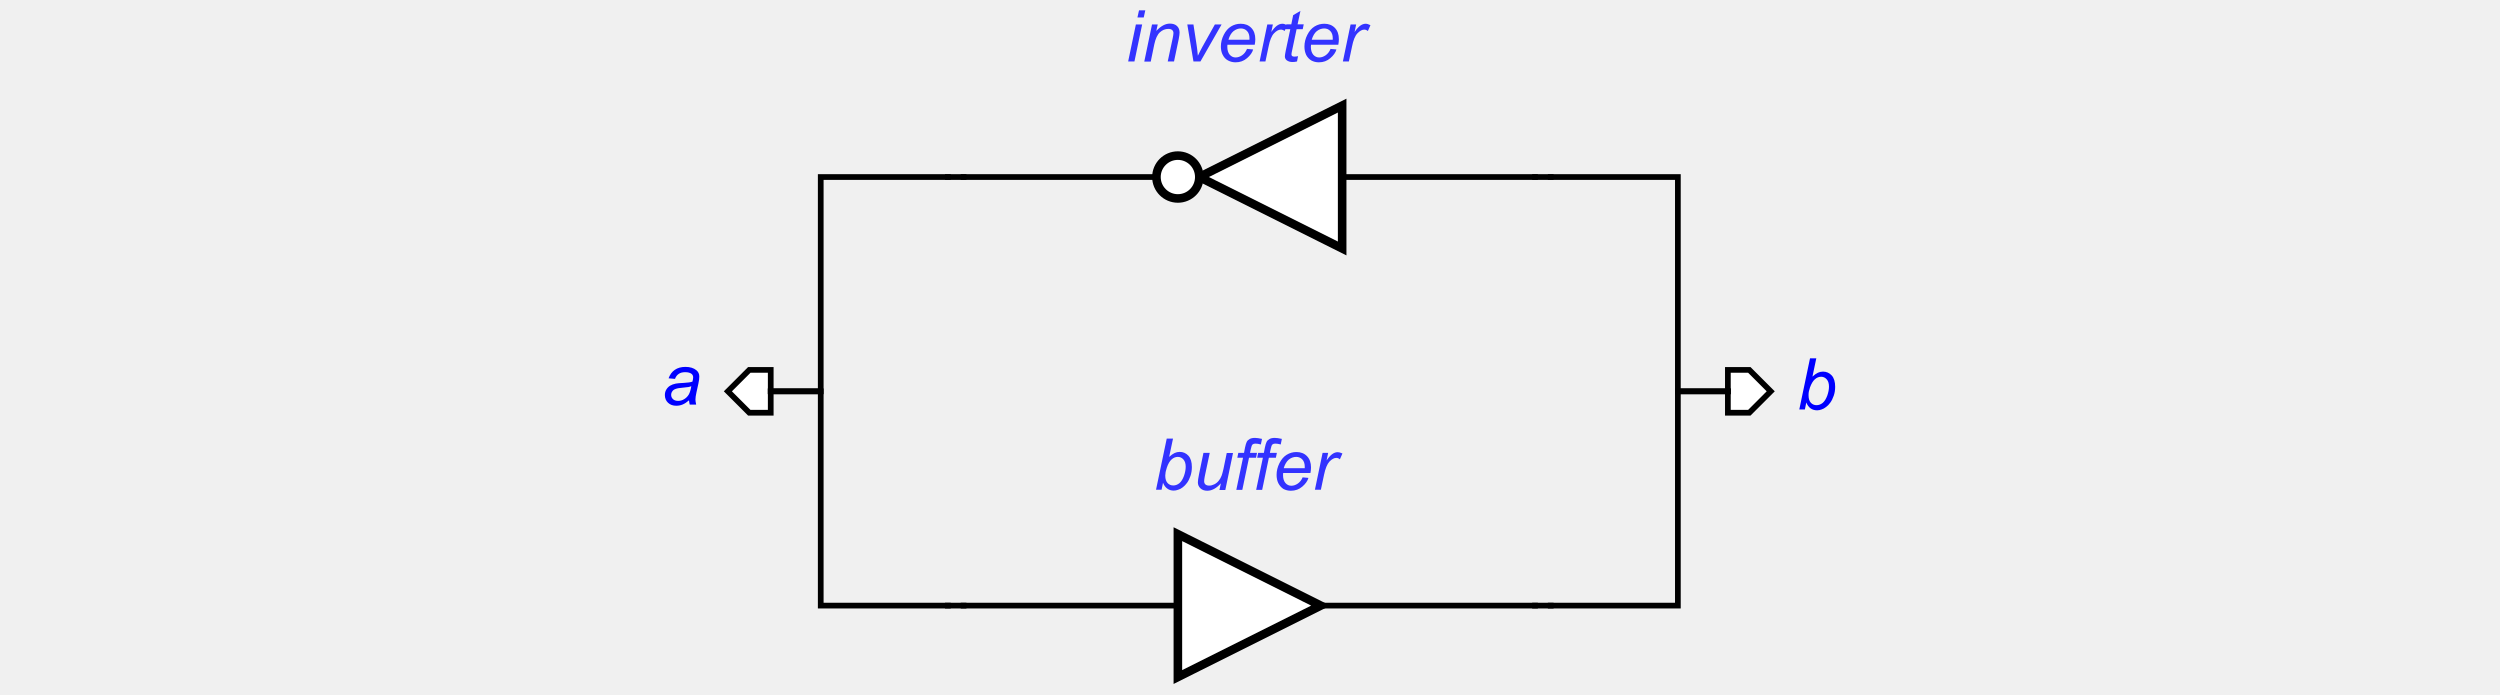
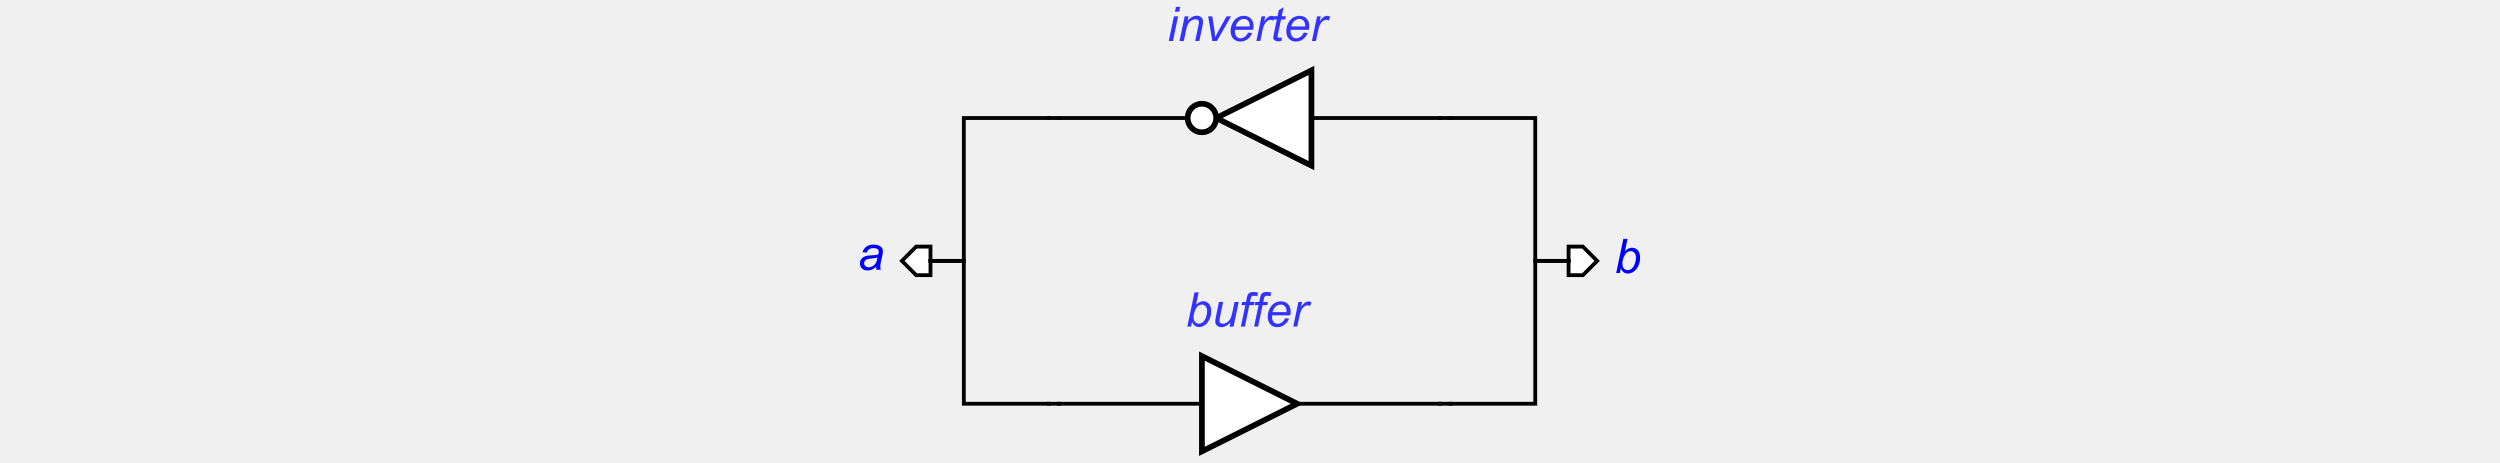
- <svg xmlns="http://www.w3.org/2000/svg" font-size="12" font-style="normal" font-weight="normal" height="243" stroke-miterlimit="10" width="875" id="svg2" version="1.1" style="font-style:normal;font-weight:normal;font-size:12px;font-family:Dialog;color-interpolation:auto;fill:#000000;fill-opacity:1;stroke:#000000;stroke-width:1;stroke-linecap:square;stroke-linejoin:miter;stroke-miterlimit:10;stroke-dasharray:none;stroke-dashoffset:0;stroke-opacity:1;color-rendering:auto;image-rendering:auto;shape-rendering:auto;text-rendering:auto">
+ <svg xmlns="http://www.w3.org/2000/svg" font-size="12" font-style="normal" font-weight="normal" height="243" stroke-miterlimit="10" width="1312.5" id="svg2" version="1.1" style="font-style:normal;font-weight:normal;font-size:12px;font-family:Dialog;color-interpolation:auto;fill:#000000;fill-opacity:1;stroke:#000000;stroke-width:1;stroke-linecap:square;stroke-linejoin:miter;stroke-miterlimit:10;stroke-dasharray:none;stroke-dashoffset:0;stroke-opacity:1;color-rendering:auto;image-rendering:auto;shape-rendering:auto;text-rendering:auto">
  <defs id="genericDefs" />
-   <g id="g5" transform="translate(227.6941,-1.683326)">
+   <g id="g5" transform="translate(446.4441,-1.683326)">
    <g transform="matrix(50,0,0,50,209.5609,213.6448)" id="g7" style="fill:#ffffff;stroke:#ffffff;stroke-width:0.06">
      <path d="m -0.5,-0.5 0,1 1,-0.5 z" id="path9" style="stroke:none" />
    </g>
    <g transform="matrix(50,0,0,50,209.5609,213.6448)" id="g11" style="stroke-width:0.06">
      <path d="m -0.5,-0.5 0,1 1,-0.5 z" id="path13" style="fill:none" />
      <line x1="0.5" x2="2" y1="0" y2="0" id="line15" style="fill:none;stroke-width:0.04" />
      <line x1="-0.5" x2="-2" y1="0" y2="0" id="line17" style="fill:none;stroke-width:0.04" />
    </g>
    <g font-size="0.5" font-style="italic" transform="matrix(50,0,0,50,209.5609,213.6448)" id="g19" style="font-style:italic;font-size:0.5px;font-family:sans-serif;fill:#3333ff;stroke:#3333ff;stroke-width:0.04">
      <path d="m -0.653,-0.811 0.075,-0.358 0.044,0 -0.027,0.128 q 0.021,-0.019 0.038,-0.027 0.017,-0.008 0.036,-0.008 0.036,0 0.061,0.027 0.024,0.027 0.024,0.079 0,0.034 -0.01,0.063 -0.01,0.029 -0.024,0.048 -0.014,0.019 -0.03,0.031 -0.015,0.012 -0.032,0.017 -0.016,0.006 -0.031,0.006 -0.026,0 -0.045,-0.014 -0.019,-0.013 -0.03,-0.041 l -0.01,0.049 -0.039,0 z m 0.065,-0.106 -2e-4,0.008 q 0,0.033 0.016,0.051 0.016,0.017 0.04,0.017 0.023,0 0.043,-0.016 0.019,-0.016 0.032,-0.051 0.012,-0.035 0.012,-0.064 0,-0.033 -0.016,-0.051 -0.016,-0.018 -0.039,-0.018 -0.024,0 -0.044,0.018 -0.02,0.018 -0.033,0.057 -0.01,0.029 -0.01,0.048 z m 0.39,0.06 q -0.047,0.053 -0.096,0.053 -0.03,0 -0.048,-0.017 -0.018,-0.017 -0.018,-0.042 0,-0.016 0.008,-0.056 l 0.031,-0.15 0.044,0 -0.035,0.166 q -0.004,0.021 -0.004,0.032 0,0.015 0.009,0.023 0.009,0.008 0.026,0.008 0.018,0 0.036,-0.009 0.018,-0.009 0.03,-0.024 0.013,-0.015 0.021,-0.036 0.005,-0.013 0.013,-0.047 l 0.023,-0.112 0.044,0 -0.054,0.259 -0.041,0 0.01,-0.047 z m 0.107,0.047 0.047,-0.225 -0.04,0 0.007,-0.034 0.04,0 0.007,-0.037 q 0.006,-0.028 0.012,-0.04 0.006,-0.012 0.02,-0.02 0.014,-0.008 0.038,-0.008 0.017,0 0.049,0.007 l -0.008,0.039 q -0.022,-0.006 -0.038,-0.006 -0.013,0 -0.02,0.006 -0.007,0.006 -0.012,0.031 l -0.006,0.028 0.049,0 -0.007,0.034 -0.049,0 -0.047,0.225 -0.044,0 z m 0.139,0 0.047,-0.225 -0.04,0 0.007,-0.034 0.04,0 0.007,-0.037 q 0.006,-0.028 0.012,-0.04 0.006,-0.012 0.02,-0.02 0.014,-0.008 0.038,-0.008 0.017,0 0.049,0.007 l -0.008,0.039 q -0.022,-0.006 -0.038,-0.006 -0.013,0 -0.02,0.006 -0.007,0.006 -0.012,0.031 l -0.006,0.028 0.049,0 -0.007,0.034 -0.049,0 -0.047,0.225 -0.044,0 z m 0.323,-0.088 0.043,0.004 q -0.009,0.032 -0.043,0.061 -0.033,0.029 -0.08,0.029 -0.029,0 -0.053,-0.013 Q 0.216,-0.832 0.203,-0.857 0.191,-0.882 0.191,-0.915 q 0,-0.042 0.02,-0.082 0.02,-0.04 0.051,-0.059 0.031,-0.019 0.068,-0.019 0.046,0 0.074,0.029 0.028,0.029 0.028,0.079 0,0.019 -0.004,0.039 l -0.191,0 q -9e-4,0.008 -9e-4,0.014 0,0.036 0.017,0.056 0.017,0.019 0.041,0.019 0.023,0 0.045,-0.015 0.022,-0.015 0.034,-0.043 z m -0.128,-0.064 0.145,0 q 2e-4,-0.007 2e-4,-0.01 0,-0.033 -0.017,-0.051 -0.017,-0.018 -0.043,-0.018 -0.028,0 -0.052,0.019 -0.023,0.02 -0.035,0.059 z m 0.216,0.152 0.054,-0.259 0.039,0 -0.011,0.053 q 0.02,-0.03 0.039,-0.044 0.019,-0.014 0.039,-0.014 0.013,0 0.033,0.009 l -0.018,0.041 Q 0.623,-1.034 0.609,-1.034 q -0.023,0 -0.048,0.026 -0.024,0.026 -0.038,0.093 l -0.022,0.104 -0.042,0 z" id="path21" style="stroke:none" />
    </g>
    <g font-size="0.5" font-style="italic" transform="matrix(-50,0,0,-50,217.0609,63.6448)" id="g23" style="font-style:italic;font-size:0.5px;font-family:sans-serif;fill:#ffffff;stroke:#ffffff;stroke-width:0.06">
      <path d="m -0.5,-0.5 0,1 1,-0.5 z" id="path25" style="stroke:none" />
      <path d="m -0.5,-0.5 0,1 1,-0.5 z" id="path27" style="fill:none;stroke:#000000" />
      <circle cx="0" cy="0" r="0.15" transform="translate(0.65,0)" id="circle29" style="stroke:none" />
      <circle cx="0" cy="0" r="0.15" transform="translate(0.65,0)" id="circle31" style="fill:none;stroke:#000000" />
      <line transform="matrix(-1,0,0,-1,0.15,0)" x1="0.65" x2="2" y1="0" y2="0" id="line33" style="fill:none;stroke:#000000;stroke-width:0.04" />
      <line transform="matrix(-1,0,0,-1,0.15,0)" x1="-0.65" x2="-2" y1="0" y2="0" id="line35" style="fill:none;stroke:#000000;stroke-width:0.04" />
      <path d="m -0.783,-1.117 0.011,-0.05 0.044,0 -0.011,0.05 -0.044,0 z m -0.065,0.308 0.054,-0.259 0.044,0 -0.054,0.259 -0.044,0 z m 0.113,0 0.054,-0.259 0.04,0 -0.01,0.045 q 0.026,-0.027 0.049,-0.039 0.023,-0.012 0.046,-0.012 0.032,0 0.05,0.017 0.018,0.017 0.018,0.046 0,0.014 -0.006,0.045 l -0.033,0.157 -0.044,0 0.035,-0.164 q 0.005,-0.024 0.005,-0.035 0,-0.013 -0.009,-0.021 -0.009,-0.008 -0.026,-0.008 -0.034,0 -0.06,0.024 -0.026,0.024 -0.039,0.084 l -0.025,0.121 -0.044,0 z m 0.344,0 -0.043,-0.259 0.043,0 0.022,0.143 q 0.004,0.024 0.009,0.076 0.013,-0.028 0.032,-0.063 l 0.087,-0.156 0.047,0 -0.148,0.259 -0.049,0 z m 0.375,-0.088 0.043,0.004 q -0.009,0.032 -0.043,0.061 -0.033,0.029 -0.08,0.029 -0.029,0 -0.053,-0.013 -0.024,-0.013 -0.037,-0.039 -0.013,-0.025 -0.013,-0.058 0,-0.043 0.02,-0.082 0.02,-0.04 0.051,-0.059 0.031,-0.019 0.068,-0.019 0.046,0 0.074,0.029 0.028,0.029 0.028,0.079 0,0.019 -0.004,0.039 l -0.191,0 q -9e-4,0.008 -9e-4,0.014 0,0.036 0.017,0.056 0.017,0.019 0.041,0.019 0.023,0 0.045,-0.015 0.022,-0.015 0.034,-0.043 z m -0.128,-0.064 0.145,0 q 2e-4,-0.007 2e-4,-0.01 0,-0.033 -0.017,-0.051 -0.017,-0.018 -0.043,-0.018 -0.028,0 -0.052,0.019 -0.023,0.019 -0.035,0.059 z m 0.216,0.152 0.054,-0.259 0.039,0 -0.011,0.053 q 0.02,-0.03 0.039,-0.044 0.019,-0.014 0.039,-0.014 0.013,0 0.033,0.01 l -0.018,0.041 Q 0.235,-1.032 0.221,-1.032 q -0.023,0 -0.048,0.026 -0.025,0.026 -0.038,0.093 l -0.022,0.104 -0.042,0 z M 0.341,-0.845 0.334,-0.809 q -0.016,0.004 -0.031,0.004 -0.026,0 -0.042,-0.013 -0.012,-0.01 -0.012,-0.027 0,-0.009 0.006,-0.039 l 0.032,-0.151 -0.035,0 0.007,-0.034 0.035,0 0.013,-0.064 0.051,-0.03 -0.02,0.094 0.043,0 -0.007,0.034 -0.043,0 -0.03,0.143 q -0.006,0.027 -0.006,0.033 0,0.008 0.005,0.012 0.004,0.004 0.015,0.004 0.015,0 0.026,-0.003 z M 0.567,-0.897 0.61,-0.893 q -0.009,0.032 -0.043,0.061 -0.033,0.029 -0.08,0.029 -0.029,0 -0.053,-0.013 Q 0.411,-0.83 0.398,-0.855 0.386,-0.881 0.386,-0.913 q 0,-0.043 0.02,-0.082 0.02,-0.04 0.051,-0.059 0.031,-0.019 0.068,-0.019 0.046,0 0.074,0.029 0.028,0.029 0.028,0.079 0,0.019 -0.004,0.039 l -0.191,0 q -0.001,0.008 -0.001,0.014 0,0.036 0.017,0.056 0.017,0.019 0.041,0.019 0.023,0 0.045,-0.015 0.022,-0.015 0.034,-0.043 z m -0.128,-0.064 0.145,0 q 2e-4,-0.007 2e-4,-0.01 0,-0.033 -0.017,-0.051 -0.017,-0.018 -0.043,-0.018 -0.028,0 -0.052,0.019 -0.023,0.019 -0.035,0.059 z m 0.216,0.152 0.054,-0.259 0.039,0 -0.011,0.053 q 0.02,-0.03 0.039,-0.044 0.019,-0.014 0.039,-0.014 0.013,0 0.033,0.01 l -0.018,0.041 Q 0.818,-1.032 0.805,-1.032 q -0.023,0 -0.048,0.026 -0.025,0.026 -0.038,0.093 l -0.022,0.104 -0.042,0 z" transform="matrix(-1,0,0,-1,0.15,0)" id="path37" style="fill:#3333ff;stroke:none;stroke-width:0.04" />
    </g>
    <g font-size="0.5" font-style="italic" transform="matrix(-50,0,0,-50,34.5609,138.6448)" id="g39" style="font-style:italic;font-size:0.5px;font-family:sans-serif;fill:#ffffff;stroke:#ffffff;stroke-width:0.04">
      <path d="M -0.15,-0.15 0,-0.15 0.15,0 0,0.15 l -0.15,0 z" id="path41" style="stroke:none" />
      <path d="M -0.15,-0.15 0,-0.15 0.15,0 0,0.15 l -0.15,0 z" id="path43" style="fill:none;stroke:#000000" />
    </g>
    <g font-size="0.5" font-style="italic" transform="matrix(50,0,0,50,34.5609,138.6448)" id="g45" style="font-style:italic;font-size:0.5px;font-family:sans-serif;fill:#0000ff;stroke:#0000ff;stroke-width:0.04">
      <path d="m -0.422,0.063 q -0.023,0.02 -0.044,0.029 -0.021,0.009 -0.045,0.009 -0.036,0 -0.058,-0.021 -0.022,-0.021 -0.022,-0.054 0,-0.022 0.01,-0.038 0.01,-0.017 0.026,-0.027 0.016,-0.01 0.04,-0.015 0.015,-0.003 0.057,-0.005 0.042,-0.002 0.06,-0.009 0.005,-0.018 0.005,-0.03 0,-0.015 -0.011,-0.024 -0.015,-0.012 -0.045,-0.012 -0.028,0 -0.045,0.012 -0.018,0.012 -0.026,0.035 l -0.045,-0.004 q 0.014,-0.039 0.043,-0.059 0.03,-0.021 0.075,-0.021 0.048,0 0.076,0.023 0.021,0.017 0.021,0.044 0,0.021 -0.006,0.048 l -0.014,0.064 q -0.007,0.031 -0.007,0.05 0,0.012 0.005,0.035 l -0.045,0 Q -0.42,0.082 -0.422,0.063 Z m 0.016,-0.099 q -0.009,0.004 -0.02,0.006 -0.011,0.002 -0.035,0.004 -0.039,0.003 -0.054,0.009 -0.016,0.005 -0.024,0.017 -0.008,0.011 -0.008,0.025 0,0.018 0.013,0.03 0.013,0.012 0.036,0.012 0.022,0 0.042,-0.012 0.02,-0.012 0.032,-0.032 0.012,-0.021 0.018,-0.059 z" id="path47" style="stroke:none" />
    </g>
    <g font-size="0.5" font-style="italic" transform="matrix(50,0,0,50,384.5609,138.6448)" id="g49" style="font-style:italic;font-size:0.5px;font-family:sans-serif;fill:#ffffff;stroke:#ffffff;stroke-width:0.04">
      <path d="M -0.15,-0.15 0,-0.15 0.15,0 0,0.15 l -0.15,0 z" id="path51" style="stroke:none" />
      <path d="M -0.15,-0.15 0,-0.15 0.15,0 0,0.15 l -0.15,0 z" id="path53" style="fill:none;stroke:#000000" />
    </g>
    <g font-size="0.5" font-style="italic" transform="matrix(50,0,0,50,384.5609,138.6448)" id="g55" style="font-style:italic;font-size:0.5px;font-family:sans-serif;fill:#0000ff;stroke:#0000ff;stroke-width:0.04">
      <path d="m 0.35,0.127 0.075,-0.358 0.044,0 -0.027,0.128 q 0.021,-0.019 0.038,-0.027 0.017,-0.008 0.036,-0.008 0.036,0 0.061,0.027 0.024,0.027 0.024,0.079 0,0.035 -0.01,0.063 Q 0.581,0.06 0.567,0.079 0.553,0.099 0.537,0.11 0.522,0.122 0.506,0.127 0.49,0.133 0.475,0.133 0.449,0.133 0.43,0.12 0.41,0.106 0.399,0.078 l -0.01,0.049 -0.039,0 z m 0.065,-0.106 -2e-4,0.008 q 0,0.033 0.016,0.051 0.016,0.017 0.04,0.017 0.023,0 0.043,-0.016 0.019,-0.016 0.032,-0.051 0.012,-0.034 0.012,-0.063 0,-0.033 -0.016,-0.051 -0.016,-0.018 -0.039,-0.018 -0.024,0 -0.044,0.018 -0.02,0.018 -0.034,0.057 -0.01,0.029 -0.01,0.048 z" id="path57" style="stroke:none" />
    </g>
    <g font-size="0.5" font-style="italic" transform="matrix(50,0,0,50,184.5609,213.6448)" id="g59" style="font-style:italic;font-size:0.5px;font-family:sans-serif;stroke-width:0.04">
      <line x1="-1.5" x2="-1.61" y1="-3" y2="-3" id="line61" style="fill:none" />
    </g>
    <g font-size="0.5" font-style="italic" transform="matrix(50,0,0,50,184.5609,213.6448)" id="g63" style="font-style:italic;font-size:0.5px;font-family:sans-serif;stroke-width:0.04">
      <path d="m -1.61,-3 -0.89,0 0,1.5 -0.35,0" id="path65" style="fill:none" />
      <path d="m -2.85,-1.425 0,-0.15 0,0.075 z" id="path67" style="stroke:none" />
    </g>
    <g font-size="0.5" font-style="italic" transform="matrix(50,0,0,50,184.5609,213.6448)" id="g69" style="font-style:italic;font-size:0.5px;font-family:sans-serif;stroke-width:0.04">
      <line x1="-1.61" x2="-1.5" y1="0" y2="0" id="line71" style="fill:none" />
    </g>
    <g font-size="0.5" font-style="italic" transform="matrix(50,0,0,50,184.5609,213.6448)" id="g73" style="font-style:italic;font-size:0.5px;font-family:sans-serif;stroke-width:0.04">
      <path d="m -2.85,-1.5 0.35,0 0,1.5 0.89,0" id="path75" style="fill:none" />
      <path d="m -1.61,-0.075 0,0.15 0,-0.075 z" id="path77" style="stroke:none" />
    </g>
    <g font-size="0.5" font-style="italic" transform="matrix(50,0,0,50,184.5609,213.6448)" id="g79" style="font-style:italic;font-size:0.5px;font-family:sans-serif;stroke-width:0.04">
      <line x1="2.5" x2="2.61" y1="0" y2="0" id="line81" style="fill:none" />
    </g>
    <g font-size="0.5" font-style="italic" transform="matrix(50,0,0,50,184.5609,213.6448)" id="g83" style="font-style:italic;font-size:0.5px;font-family:sans-serif;stroke-width:0.04">
      <path d="m 2.61,0 0.89,0 0,-1.5 0.35,0" id="path85" style="fill:none" />
      <path d="m 3.85,-1.575 0,0.15 0,-0.075 z" id="path87" style="stroke:none" />
    </g>
    <g font-size="0.5" font-style="italic" transform="matrix(50,0,0,50,184.5609,213.6448)" id="g89" style="font-style:italic;font-size:0.5px;font-family:sans-serif;stroke-width:0.04">
      <line x1="2.61" x2="2.5" y1="-3" y2="-3" id="line91" style="fill:none" />
    </g>
    <g font-size="0.5" font-style="italic" transform="matrix(50,0,0,50,184.5609,213.6448)" id="g93" style="font-style:italic;font-size:0.5px;font-family:sans-serif;stroke-width:0.04">
      <path d="m 3.85,-1.5 -0.35,0 0,-1.5 -0.89,0" id="path95" style="fill:none" />
      <path d="m 2.61,-2.925 0,-0.15 0,0.075 z" id="path97" style="stroke:none" />
    </g>
  </g>
</svg>
